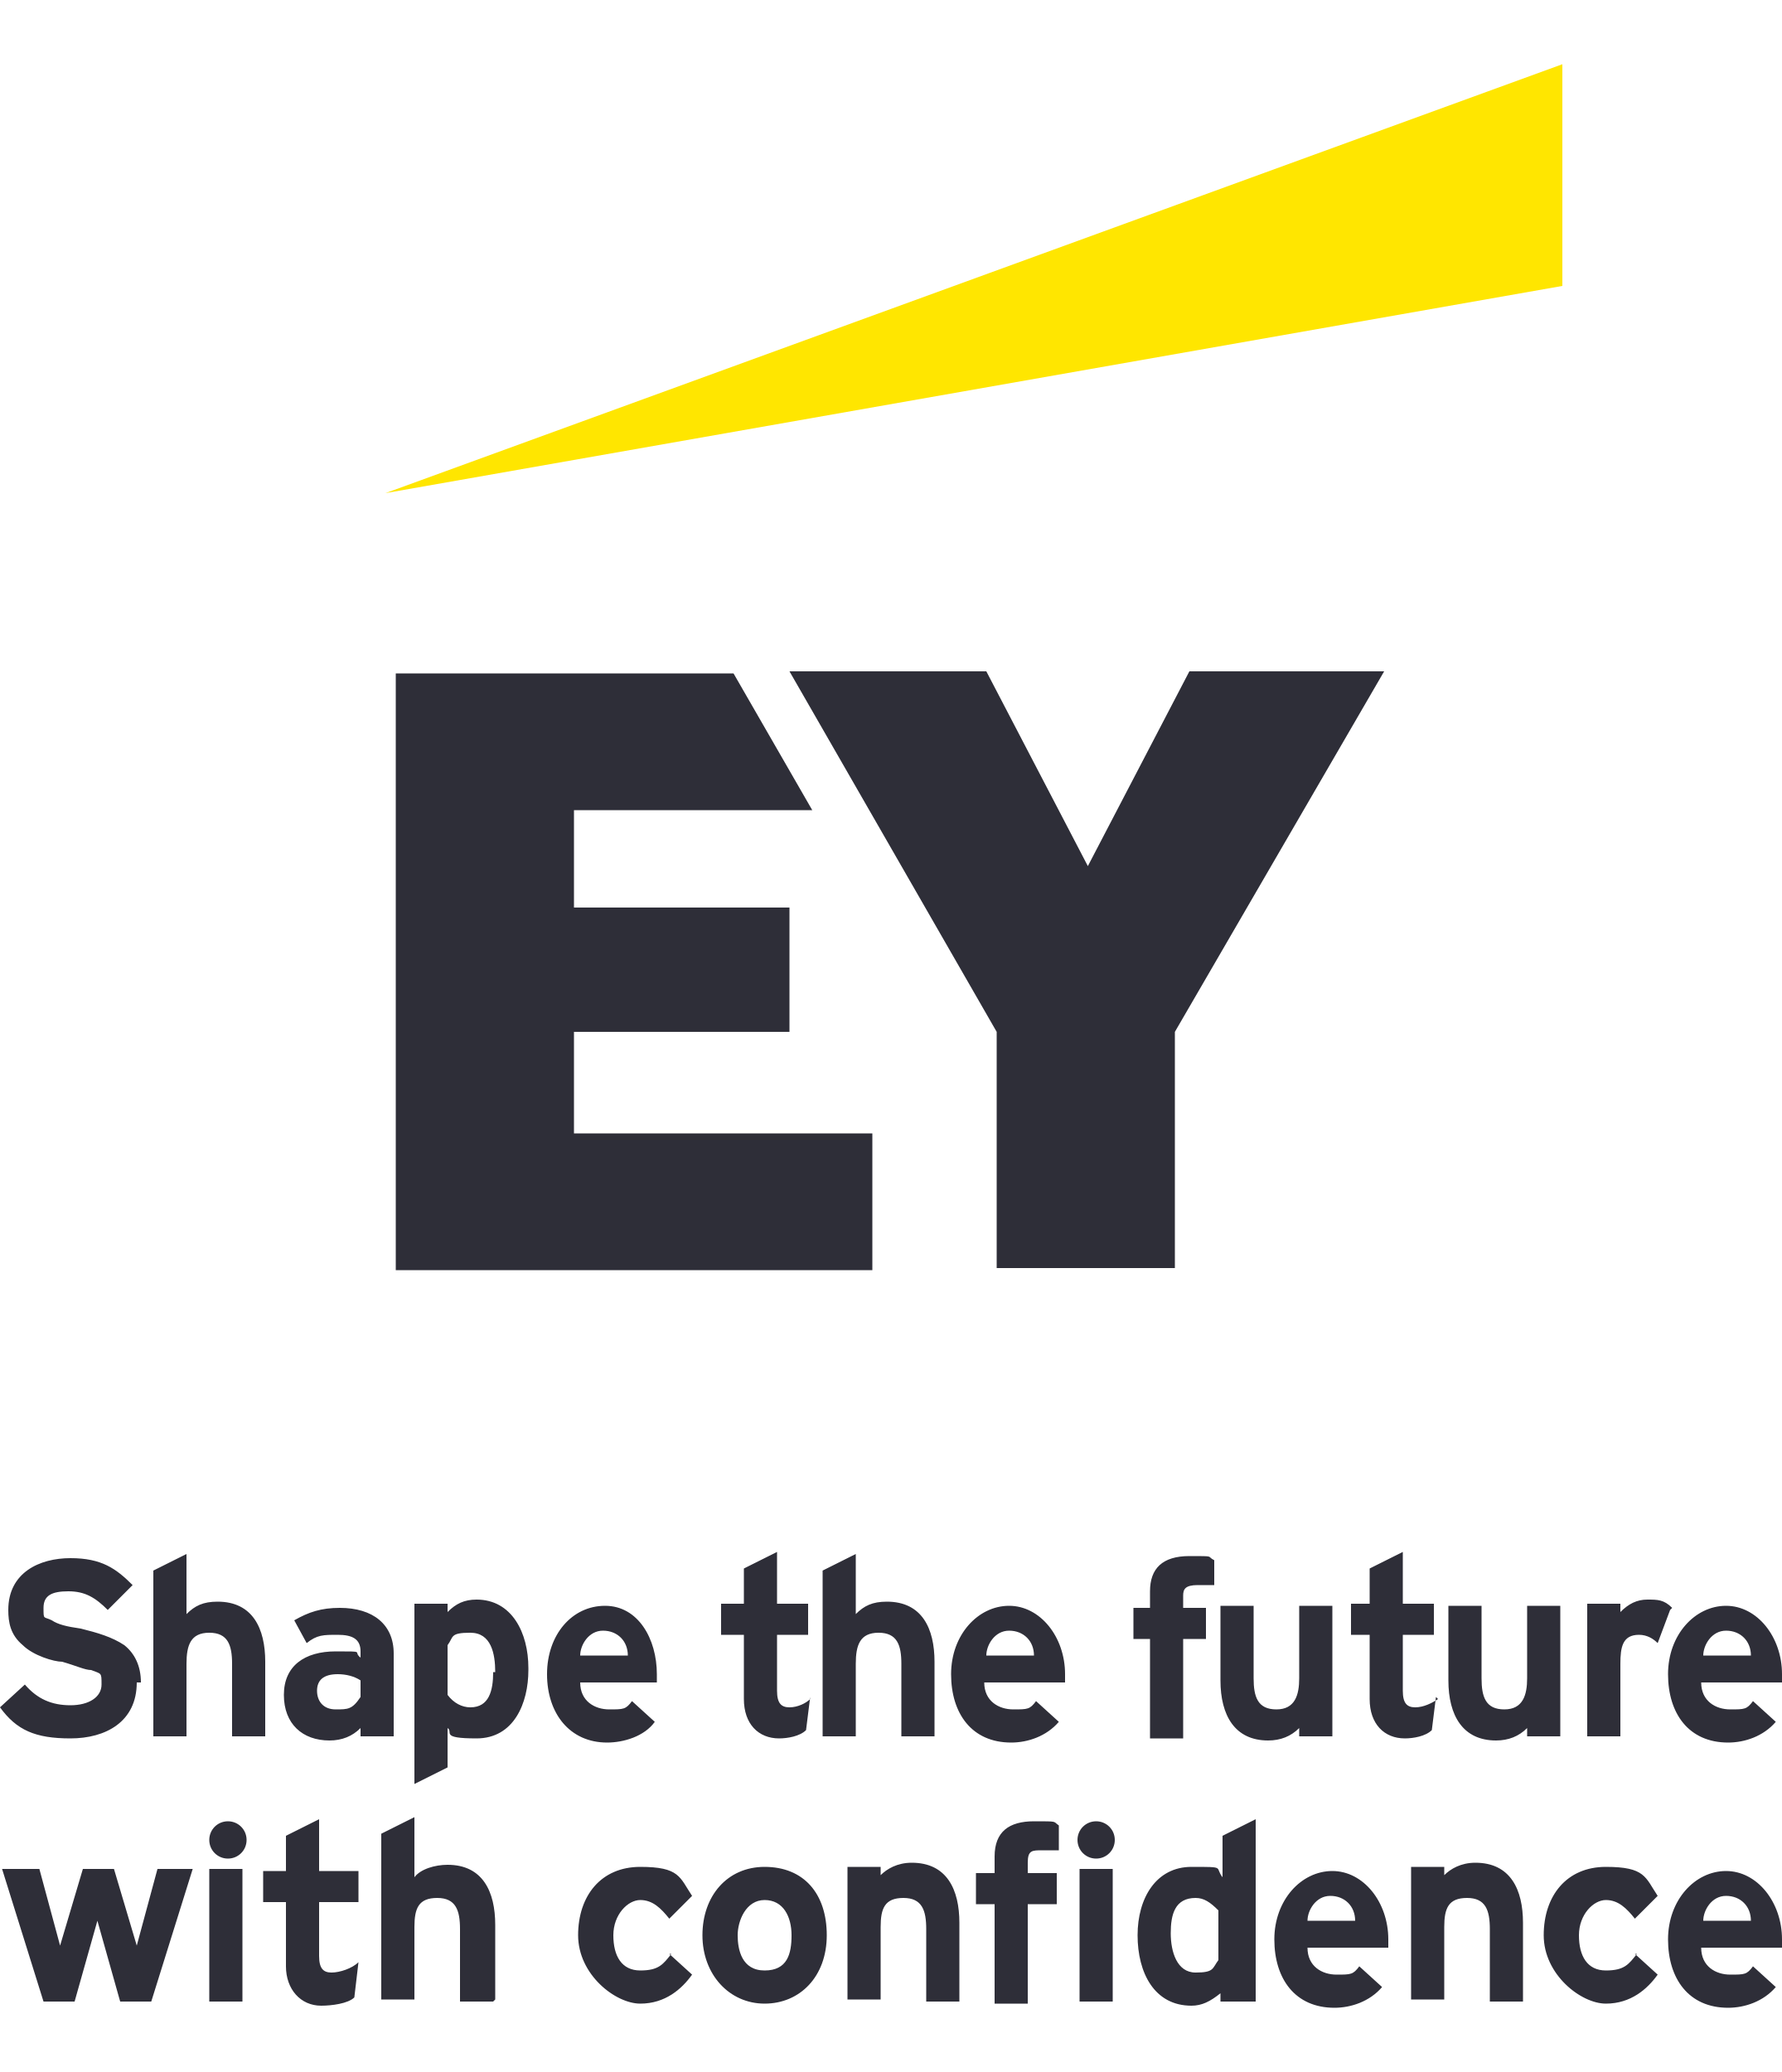
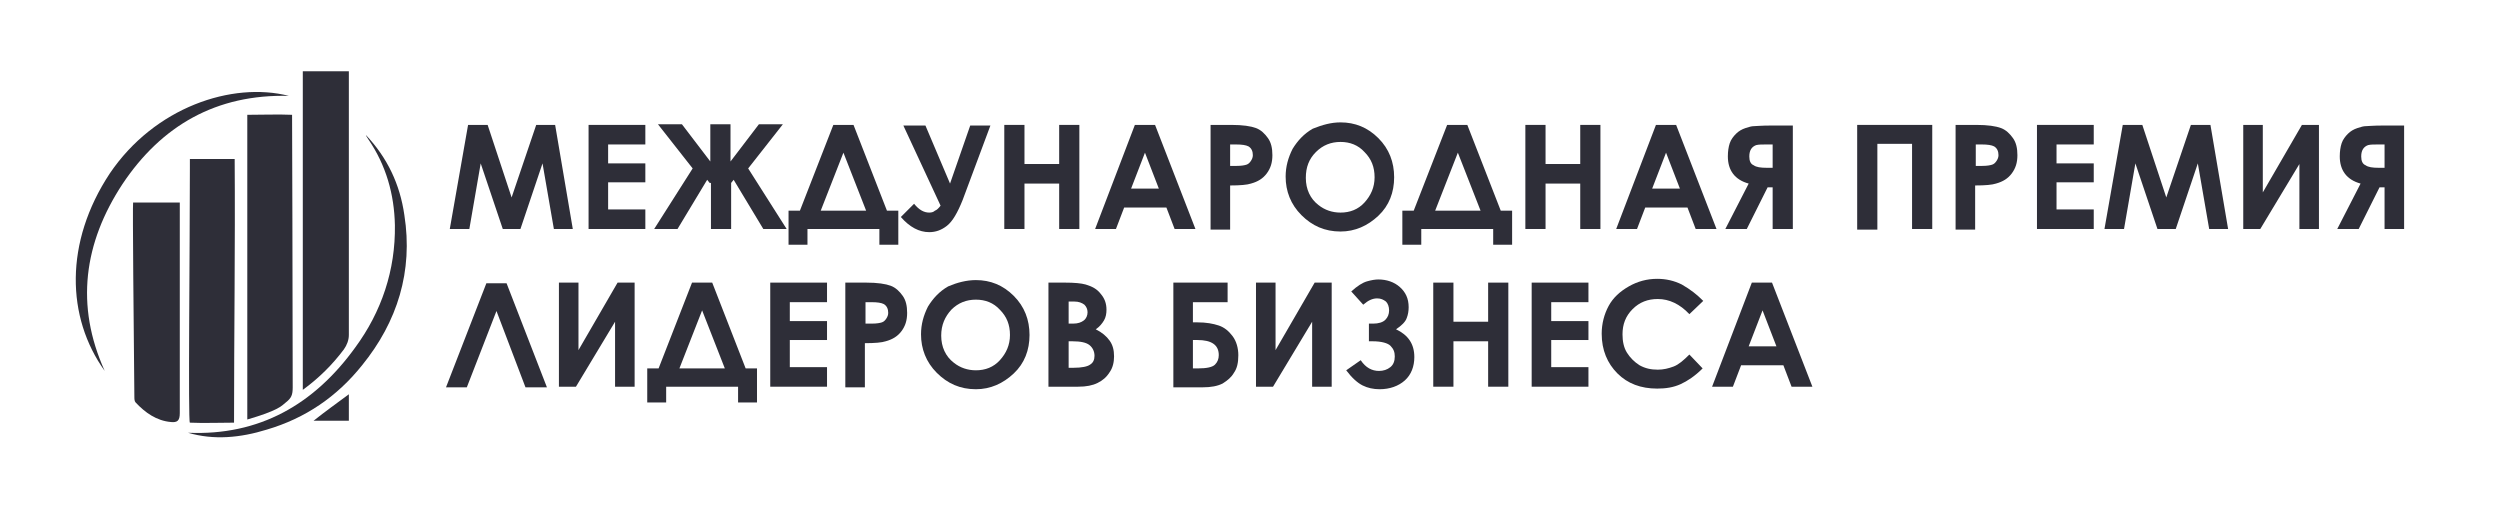
- <svg xmlns="http://www.w3.org/2000/svg" width="86" height="100" version="1.1" viewBox="0 0 86 100">
-   <defs>
-     <style>
-       .cls-1 {
-         fill: #ffe600;
-       }
- 
-       .cls-2 {
-         fill: #2e2e38;
-       }
-     </style>
-   </defs>
+ <svg xmlns="http://www.w3.org/2000/svg" version="1.1" id="Слой_1" x="0px" y="0px" viewBox="0 0 396.3 80" style="enable-background:new 0 0 396.3 80;" xml:space="preserve">
+   <style type="text/css">
+ 	.st0{fill:#2e2e38;}
+ </style>
+   <path class="st0" d="M48,11.3c2.5,0,4.8,0,7.3,0c0,2.6,0,5,0,7.5c0,11.4,0,22.9,0,34.3c0,0.8-0.3,1.6-0.8,2.3  c-1.8,2.4-3.9,4.5-6.5,6.4C48,44.9,48,28.2,48,11.3z" />
+   <path class="st0" d="M39.2,18.2c2.2,0,5-0.1,7.1,0c0,0,0.1,29.4,0.1,43.2c0,1.2-0.2,1.7-1.1,2.4c-0.7,0.6-1.3,1.3-6.1,2.7  C39.2,50.2,39.2,34.3,39.2,18.2z" />
+   <path class="st0" d="M37.1,67c-2.1,0-4.9,0.1-7,0c-0.3,0,0-27.5,0-40.4c0-0.4,0-0.9,0-1.4c2.4,0,4.7,0,7.1,0  C37.3,39,37.1,53,37.1,67z" />
+   <path class="st0" d="M21.1,32.1c2.4,0,5,0,7.4,0c0,1.2,0,0.8,0,1.2c0,10.7,0,21.5,0,32.2c0,1.2-0.4,1.5-1.4,1.4  c-2.3-0.2-4.1-1.5-5.6-3.1c-0.2-0.2-0.2-0.6-0.2-0.9C21.2,52.7,21,32.3,21.1,32.1z" />
+   <path class="st0" d="M29.8,68.6c11.3,0.5,20-4.5,26.5-13.5c4.2-5.7,6.4-12.3,6.3-19.4c-0.1-4.9-1.4-9.5-4.2-13.6  c-0.1-0.2-0.3-0.4-0.4-0.7c3.4,3.6,5.4,7.8,6.1,12.7C65.5,43,63,51,57.4,57.9c-4,5-9,8.4-15.1,10.2C38.1,69.4,33.9,69.8,29.8,68.6z" />
+   <path class="st0" d="M16.6,58.8c-6.1-8.5-6.4-20.4,0.8-31.3C24.5,17,36.8,12.9,45.8,15.2c-11.5-0.3-20.2,4.7-26.4,14  C13.3,38.5,11.9,48.4,16.6,58.8z" />
+   <path class="st0" d="M55.3,62.5c0,1.4,0,2.8,0,4.2c-1.9,0-3.7,0-5.6,0C51.6,65.2,53.4,63.9,55.3,62.5z" />
  <g>
-     <g id="Layer_1">
-       <g id="Layer_1-2" data-name="Layer_1">
-         <g id="Artwork">
-           <g>
-             <polygon class="cls-1" points="75.4 3.1 18.6 23.8 75.4 13.8 75.4 3.1" />
-             <path class="cls-2" d="M27.7,49.8h10.4v-6h-10.4v-4.7h11.5l-3.8-6.6h-16.3v28.8h23v-6.6h-14.4v-4.7h0v-.2ZM57.4,32.4l-4.9,9.4-4.9-9.4h-9.5l10,17.4v11.4h8.6v-11.4l10.1-17.4h-9.4,0ZM67,93.4v.6h-3.9c0,.9.7,1.3,1.4,1.3s.8,0,1.1-.4l1.1,1c-.6.7-1.5,1-2.3,1-1.9,0-2.9-1.4-2.9-3.3s1.3-3.3,2.8-3.3,2.7,1.5,2.7,3.3h0v-.2ZM63.1,92.7h2.3c0-.7-.5-1.2-1.2-1.2s-1.1.7-1.1,1.2h0ZM86,93.4v.6h-3.9c0,.9.7,1.3,1.4,1.3s.8,0,1.1-.4l1.1,1c-.6.7-1.5,1-2.3,1-1.9,0-2.9-1.4-2.9-3.3s1.3-3.3,2.8-3.3,2.7,1.5,2.7,3.3h0v-.2ZM82.2,92.7h2.3c0-.7-.5-1.2-1.2-1.2s-1.1.7-1.1,1.2h0ZM78.9,94.3l1.1,1c-.5.7-1.3,1.4-2.5,1.4s-3-1.4-3-3.3,1.1-3.3,3-3.3,1.9.5,2.5,1.4l-1.1,1.1c-.4-.5-.8-.9-1.4-.9s-1.3.7-1.3,1.7.4,1.7,1.3,1.7,1.1-.3,1.5-.8h0ZM64.3,83.8h-1.6v-.4c-.4.4-.9.6-1.5.6-1.6,0-2.3-1.2-2.3-2.9v-3.6h1.6v3.5c0,.9.2,1.5,1.1,1.5s1.1-.7,1.1-1.5v-3.5h1.6v6.4h0ZM69.3,81.9l-.2,1.6c-.3.3-.9.4-1.3.4-1,0-1.7-.7-1.7-1.9v-3.1h-.9v-1.5h.9v-1.7l1.6-.8v2.5h1.5v1.5h-1.5v2.7c0,.6.2.8.6.8s.8-.2,1.1-.4h0ZM45.1,83.8h-1.6v-3.5c0-.9-.2-1.5-1.1-1.5s-1.1.6-1.1,1.5v3.5h-1.6v-8l1.6-.8v2.9c.4-.4.8-.6,1.5-.6,1.7,0,2.3,1.3,2.3,2.9v3.6h0ZM73.5,96.6h-1.6v-3.5c0-.9-.2-1.5-1.1-1.5s-1.1.5-1.1,1.4v3.5h-1.6v-6.4h1.6v.4c.3-.3.8-.6,1.5-.6,1.7,0,2.3,1.3,2.3,2.9v3.6h0v.2ZM52.9,89.7c.5,0,.9-.4.9-.9s-.4-.9-.9-.9-.9.4-.9.9.4.9.9.9ZM11,89.7c.5,0,.9-.4.9-.9s-.4-.9-.9-.9-.9.4-.9.9.4.9.9.9ZM86,80.6v.6h-3.9c0,.9.7,1.3,1.4,1.3s.8,0,1.1-.4l1.1,1c-.6.7-1.5,1-2.3,1-1.9,0-2.9-1.4-2.9-3.3s1.3-3.3,2.8-3.3,2.7,1.5,2.7,3.3h0v-.2ZM82.2,79.9h2.3c0-.7-.5-1.2-1.2-1.2s-1.1.7-1.1,1.2h0ZM75.3,83.8h-1.6v-.4c-.4.4-.9.6-1.5.6-1.6,0-2.3-1.2-2.3-2.9v-3.6h1.6v3.5c0,.9.2,1.5,1.1,1.5s1.1-.7,1.1-1.5v-3.5h1.6v6.4h0ZM51.4,80.6v.6h-3.9c0,.9.7,1.3,1.4,1.3s.8,0,1.1-.4l1.1,1c-.6.7-1.5,1-2.3,1-1.9,0-2.9-1.4-2.9-3.3s1.3-3.3,2.8-3.3,2.7,1.5,2.7,3.3h0v-.2ZM47.6,79.9h2.3c0-.7-.5-1.2-1.2-1.2s-1.1.7-1.1,1.2h0ZM60.5,96.6h-1.6v-.4c-.5.4-.9.6-1.4.6-1.8,0-2.6-1.6-2.6-3.4s.9-3.3,2.6-3.3,1.1,0,1.5.5v-2l1.6-.8v8.8h0ZM58.8,94.6v-2.4c-.4-.4-.7-.6-1.1-.6-1,0-1.2.8-1.2,1.7s.3,1.9,1.2,1.9.8-.2,1.1-.6h0ZM52.1,90.2v6.4h1.6v-6.4h-1.6ZM51.1,88v1.3c-.2,0-.6,0-.8,0-.5,0-.7,0-.7.6v.5h1.4v1.5h-1.4v4.8h-1.6v-4.8h-.9v-1.5h.9v-.8c0-1.2.7-1.7,1.9-1.7s.9,0,1.2.2h0ZM46.3,96.6h-1.6v-3.5c0-.9-.2-1.5-1.1-1.5s-1.1.5-1.1,1.4v3.5h-1.6v-6.4h1.6v.4c.3-.3.8-.6,1.5-.6,1.7,0,2.3,1.3,2.3,2.9v3.6h0v.2ZM36.9,90.1c-1.8,0-3,1.4-3,3.3s1.3,3.3,3,3.3,3-1.3,3-3.3-1.1-3.3-3-3.3ZM36.9,95.1c-1.1,0-1.3-1-1.3-1.7s.4-1.7,1.3-1.7,1.3.8,1.3,1.7-.2,1.7-1.3,1.7ZM32.3,94.3l1.1,1c-.5.7-1.3,1.4-2.5,1.4s-3-1.4-3-3.3,1.1-3.3,3-3.3,1.9.5,2.5,1.4l-1.1,1.1c-.4-.5-.8-.9-1.4-.9s-1.3.7-1.3,1.7.4,1.7,1.3,1.7,1.1-.3,1.5-.8h-.1ZM23.8,96.6h-1.6v-3.5c0-.9-.2-1.5-1.1-1.5s-1.1.5-1.1,1.4v3.5h-1.6v-8l1.6-.8v2.9c.3-.4,1-.6,1.6-.6,1.7,0,2.3,1.3,2.3,2.9v3.6h0ZM17.3,94.7l-.2,1.7c-.3.3-1.1.4-1.6.4-1,0-1.7-.8-1.7-1.9v-3.1h-1.1v-1.5h1.1v-1.7l1.6-.8v2.5h1.9v1.5h-1.9v2.6c0,.6.2.8.6.8s1-.2,1.3-.5h0ZM10.1,90.2v6.4h1.6v-6.4h-1.6ZM9.3,90.2l-2,6.4h-1.5l-1.1-3.9-1.1,3.9h-1.5L.1,90.2h1.8l1,3.7,1.1-3.7h1.5l1.1,3.7,1-3.7h1.8-.1ZM58.6,75.2v1.3c-.4,0-.6,0-.8,0-.6,0-.7.2-.7.5v.6h1.1v1.5h-1.1v4.8h-1.6v-4.8h-.8v-1.5h.8v-.8c0-1.1.6-1.7,1.9-1.7s.8,0,1.2.2h0ZM39.1,81.9l-.2,1.6c-.3.3-.9.4-1.3.4-1,0-1.7-.7-1.7-1.9v-3.1h-1.1v-1.5h1.1v-1.7l1.6-.8v2.5h1.5v1.5h-1.5v2.7c0,.6.2.8.6.8s.8-.2,1-.4h0ZM31.7,80.6v.6h-3.7c0,.9.7,1.3,1.4,1.3s.8,0,1.1-.4l1.1,1c-.5.7-1.5,1-2.3,1-1.8,0-2.9-1.4-2.9-3.3s1.2-3.3,2.8-3.3,2.5,1.6,2.5,3.3h0v-.2ZM28,79.9h2.3c0-.7-.5-1.2-1.2-1.2s-1.1.7-1.1,1.2ZM25.5,80.6c0,1.6-.7,3.3-2.5,3.3s-1.1-.3-1.4-.5v1.9l-1.6.8v-8.7h1.6v.4c.4-.4.8-.6,1.4-.6,1.7,0,2.5,1.6,2.5,3.3h0ZM23.9,80.7c0-.9-.2-1.9-1.2-1.9s-.8.2-1.1.6v2.4c.3.4.7.6,1.1.6.9,0,1.1-.8,1.1-1.7h.1ZM19,83.8h-1.6v-.4c-.4.4-.9.6-1.5.6-1.3,0-2.2-.8-2.2-2.2s1-2.1,2.5-2.1.8,0,1.2.3v-.3c0-.6-.4-.8-1.1-.8s-1,0-1.5.4l-.6-1.1c.7-.4,1.3-.6,2.2-.6,1.6,0,2.6.8,2.6,2.2v4.3h0v-.3ZM17.4,81.9v-.8c-.3-.2-.7-.3-1.1-.3-.7,0-1,.3-1,.8s.3.9.9.9.8,0,1.2-.6h0ZM12.8,83.8h-1.6v-3.5c0-.9-.2-1.5-1.1-1.5s-1.1.6-1.1,1.5v3.5h-1.6v-8l1.6-.8v2.9c.4-.4.8-.6,1.5-.6,1.7,0,2.3,1.3,2.3,2.9v3.6h0ZM6.6,81.2c0,1.9-1.5,2.7-3.2,2.7S.8,83.5,0,82.4l1.2-1.1c.6.7,1.3,1,2.2,1s1.5-.4,1.5-1,0-.5-.5-.7c-.3,0-.7-.2-1.4-.4-.4,0-1.4-.3-1.9-.8-.6-.5-.7-1.1-.7-1.7,0-1.8,1.5-2.5,3-2.5s2.2.5,3,1.3l-1.2,1.2c-.6-.6-1.1-.9-1.9-.9s-1.2.2-1.2.8,0,.4.4.6c.3.2.7.3,1.4.4.8.2,1.5.4,2.1.8.5.4.8,1,.8,1.8h-.2ZM80.6,77.7l-.6,1.6c-.2-.2-.5-.4-.9-.4-.8,0-.9.6-.9,1.4v3.5h-1.6v-6.4h1.6v.4c.4-.4.8-.6,1.3-.6s.8,0,1.2.4h0Z" />
-           </g>
-         </g>
-       </g>
-     </g>
+     <path class="st0" d="M74.2,19.8h3.1l3.8,11.5l3.9-11.5H88l2.8,16.5h-3l-1.8-10.4l-3.5,10.4h-2.8l-3.5-10.4l-1.8,10.4h-3.1   L74.2,19.8z" />
+     <path class="st0" d="M93.3,19.8h9v3.1h-5.9v3h5.9v3h-5.9v4.3h5.9v3.1h-9V19.8z" />
+     <path class="st0" d="M112.5,29l-0.4-0.5l-4.7,7.8h-3.7l6.1-9.6l-5.5-7h3.8l4.5,5.9v-5.9h3.2v5.9l4.5-5.9h3.8l-5.5,7l6.1,9.6h-3.7   l-4.7-7.8l-0.4,0.5v7.3h-3.2V29z" />
+     <path class="st0" d="M132.1,19.8h3.2l5.3,13.6h1.8v5.4h-3v-2.5H128v2.5h-3v-5.4h1.8L132.1,19.8z M133.7,24.2l-3.6,9.2h7.2   L133.7,24.2z" />
+     <path class="st0" d="M149.1,32.6l-5.9-12.7h3.5l3.9,9.2l3.2-9.2h3.2l-4.4,11.8c-0.8,2-1.6,3.4-2.5,4.1c-0.9,0.7-1.8,1-2.8,1   c-1.6,0-3.1-0.8-4.5-2.4l2.1-2.1c0.8,1,1.6,1.4,2.4,1.4c0.4,0,0.7-0.1,0.9-0.3C148.5,33.3,148.8,33,149.1,32.6z" />
+     <path class="st0" d="M159.2,19.8h3.2v6.2h5.5v-6.2h3.2v16.5h-3.2v-7.2h-5.5v7.2h-3.2V19.8z" />
+     <path class="st0" d="M179.9,19.8h3.2l6.4,16.5h-3.3l-1.3-3.4h-6.7l-1.3,3.4h-3.3L179.9,19.8z M181.5,24.2l-2.2,5.7h4.4L181.5,24.2z   " />
+     <path class="st0" d="M191.9,19.8h3.3c1.8,0,3.1,0.2,3.9,0.5c0.8,0.3,1.4,0.9,1.9,1.6c0.5,0.7,0.7,1.6,0.7,2.7   c0,1.2-0.3,2.1-0.9,2.9c-0.6,0.8-1.4,1.3-2.5,1.6c-0.6,0.2-1.7,0.3-3.3,0.3v7h-3.1V19.8z M195,26.3h1c0.8,0,1.3-0.1,1.6-0.2   s0.5-0.3,0.7-0.6c0.2-0.3,0.3-0.6,0.3-0.9c0-0.6-0.2-1.1-0.7-1.4c-0.4-0.2-1-0.3-2-0.3H195V26.3z" />
+     <path class="st0" d="M212.5,19.4c2.3,0,4.3,0.8,6,2.5s2.5,3.8,2.5,6.2c0,2.4-0.8,4.5-2.5,6.1s-3.7,2.5-6,2.5   c-2.5,0-4.5-0.9-6.2-2.6s-2.5-3.8-2.5-6.1c0-1.6,0.4-3,1.1-4.4c0.8-1.3,1.8-2.4,3.2-3.2C209.6,19.8,211,19.4,212.5,19.4z    M212.5,22.5c-1.5,0-2.8,0.5-3.9,1.6s-1.6,2.4-1.6,4.1c0,1.8,0.7,3.3,2,4.3c1,0.8,2.2,1.2,3.5,1.2c1.5,0,2.8-0.5,3.8-1.6   s1.6-2.4,1.6-4c0-1.6-0.5-2.9-1.6-4C215.3,23,214,22.5,212.5,22.5z" />
+     <path class="st0" d="M229.4,19.8h3.2l5.3,13.6h1.8v5.4h-3v-2.5h-11.4v2.5h-3v-5.4h1.8L229.4,19.8z M231.1,24.2l-3.6,9.2h7.2   L231.1,24.2z" />
+     <path class="st0" d="M241.8,19.8h3.2v6.2h5.5v-6.2h3.2v16.5h-3.2v-7.2H245v7.2h-3.2V19.8z" />
+     <path class="st0" d="M262.5,19.8h3.2l6.4,16.5h-3.3l-1.3-3.4h-6.7l-1.3,3.4h-3.3L262.5,19.8z M264.1,24.2l-2.2,5.7h4.4L264.1,24.2z   " />
+     <path class="st0" d="M284.2,19.8v16.5H281v-6.6h-0.8l-3.3,6.6h-3.4l3.7-7.2c-2.2-0.6-3.3-2.1-3.3-4.3c0-0.8,0.1-1.5,0.3-2.1   c0.2-0.6,0.6-1.1,1-1.5c0.4-0.4,0.9-0.7,1.5-0.9c0.6-0.2,1-0.3,1.3-0.3s1.2-0.1,2.7-0.1H284.2z M281,26.6v-3.7h-0.9   c-0.8,0-1.3,0-1.7,0.1c-0.3,0.1-0.6,0.3-0.8,0.6c-0.2,0.3-0.3,0.7-0.3,1.2c0,0.7,0.2,1.2,0.7,1.4c0.4,0.3,1.1,0.4,2.1,0.4H281z" />
+     <path class="st0" d="M294.4,19.8h11.9v16.5h-3.2V22.8h-5.5v13.6h-3.2V19.8z" />
+     <path class="st0" d="M310,19.8h3.3c1.8,0,3.1,0.2,3.9,0.5c0.8,0.3,1.4,0.9,1.9,1.6c0.5,0.7,0.7,1.6,0.7,2.7c0,1.2-0.3,2.1-0.9,2.9   s-1.4,1.3-2.5,1.6c-0.6,0.2-1.7,0.3-3.3,0.3v7H310V19.8z M313.2,26.3h1c0.8,0,1.3-0.1,1.6-0.2s0.5-0.3,0.7-0.6s0.3-0.6,0.3-0.9   c0-0.6-0.2-1.1-0.7-1.4c-0.4-0.2-1-0.3-2-0.3h-0.9V26.3z" />
+     <path class="st0" d="M322.9,19.8h9v3.1H326v3h5.9v3H326v4.3h5.9v3.1h-9V19.8z" />
+     <path class="st0" d="M336.5,19.8h3.1l3.8,11.5l3.9-11.5h3.1l2.8,16.5h-3l-1.8-10.4l-3.5,10.4H342l-3.5-10.4l-1.8,10.4h-3.1   L336.5,19.8z" />
+     <path class="st0" d="M367.6,19.8v16.5h-3.1V26l-6.2,10.3h-2.7V19.8h3.1v10.7l6.2-10.7H367.6z" />
+     <path class="st0" d="M381.1,19.8v16.5H378v-6.6h-0.8l-3.3,6.6h-3.4l3.7-7.2c-2.2-0.6-3.3-2.1-3.3-4.3c0-0.8,0.1-1.5,0.3-2.1   c0.2-0.6,0.6-1.1,1-1.5c0.4-0.4,0.9-0.7,1.5-0.9c0.6-0.2,1-0.3,1.3-0.3s1.2-0.1,2.7-0.1H381.1z M378,26.6v-3.7h-0.9   c-0.8,0-1.3,0-1.7,0.1c-0.3,0.1-0.6,0.3-0.8,0.6c-0.2,0.3-0.3,0.7-0.3,1.2c0,0.7,0.2,1.2,0.7,1.4c0.4,0.3,1.1,0.4,2.1,0.4H378z" />
+     <path class="st0" d="M83.3,61.4l-4.6-12.1L74,61.4h-3.3l6.4-16.5h3.2l6.4,16.5H83.3z" />
+     <path class="st0" d="M100.6,44.8v16.5h-3.1V51l-6.2,10.3h-2.7V44.8h3.1v10.7l6.2-10.7H100.6z" />
+     <path class="st0" d="M109.7,44.8h3.2l5.3,13.6h1.8v5.4h-3v-2.5h-11.4v2.5h-3v-5.4h1.8L109.7,44.8z M111.3,49.2l-3.6,9.2h7.2   L111.3,49.2z" />
+     <path class="st0" d="M122.1,44.8h9v3.1h-5.9v3h5.9v3h-5.9v4.3h5.9v3.1h-9V44.8z" />
+     <path class="st0" d="M134,44.8h3.3c1.8,0,3.1,0.2,3.9,0.5c0.8,0.3,1.4,0.9,1.9,1.6c0.5,0.7,0.7,1.6,0.7,2.7c0,1.2-0.3,2.1-0.9,2.9   c-0.6,0.8-1.4,1.3-2.5,1.6c-0.6,0.2-1.7,0.3-3.3,0.3v7H134V44.8z M137.2,51.3h1c0.8,0,1.3-0.1,1.6-0.2c0.3-0.1,0.5-0.3,0.7-0.6   c0.2-0.3,0.3-0.6,0.3-0.9c0-0.6-0.2-1.1-0.7-1.4c-0.4-0.2-1-0.3-2-0.3h-0.9V51.3z" />
+     <path class="st0" d="M154.7,44.4c2.3,0,4.3,0.8,6,2.5c1.7,1.7,2.5,3.8,2.5,6.2c0,2.4-0.8,4.5-2.5,6.1s-3.7,2.5-6,2.5   c-2.5,0-4.5-0.9-6.2-2.6s-2.5-3.8-2.5-6.1c0-1.6,0.4-3,1.1-4.4c0.8-1.3,1.8-2.4,3.2-3.2C151.7,44.8,153.2,44.4,154.7,44.4z    M154.7,47.5c-1.5,0-2.8,0.5-3.9,1.6c-1,1.1-1.6,2.4-1.6,4.1c0,1.8,0.7,3.3,2,4.3c1,0.8,2.2,1.2,3.5,1.2c1.5,0,2.8-0.5,3.8-1.6   s1.6-2.4,1.6-4c0-1.6-0.5-2.9-1.6-4C157.5,48,156.2,47.5,154.7,47.5z" />
+     <path class="st0" d="M166.2,61.4V44.8h2.6c1.5,0,2.6,0.1,3.3,0.3c1,0.3,1.8,0.7,2.4,1.5c0.6,0.7,0.9,1.5,0.9,2.5   c0,0.6-0.1,1.2-0.4,1.7c-0.3,0.5-0.7,1-1.3,1.4c1,0.5,1.7,1.1,2.2,1.8c0.5,0.7,0.7,1.5,0.7,2.5c0,0.9-0.2,1.8-0.7,2.5   c-0.5,0.8-1.1,1.3-1.9,1.7c-0.8,0.4-1.8,0.6-3.1,0.6H166.2z M169.4,47.8v3.5h0.7c0.8,0,1.3-0.2,1.7-0.5c0.4-0.3,0.6-0.8,0.6-1.3   c0-0.5-0.2-0.9-0.5-1.2c-0.4-0.3-0.9-0.5-1.6-0.5H169.4z M169.4,54.1v4.2h0.8c1.3,0,2.2-0.2,2.6-0.5c0.5-0.3,0.7-0.8,0.7-1.4   c0-0.7-0.3-1.3-0.8-1.7c-0.5-0.4-1.4-0.6-2.7-0.6H169.4z" />
+     <path class="st0" d="M186,61.4V44.8h8.6v3.1h-5.5v3.2h0.7c1.4,0,2.5,0.2,3.4,0.5c0.9,0.3,1.6,0.9,2.2,1.7c0.6,0.8,0.9,1.9,0.9,3   c0,1.2-0.2,2.1-0.7,2.8c-0.4,0.7-1,1.2-1.8,1.7c-0.8,0.4-1.8,0.6-3.2,0.6H186z M189.1,53.9v4.5h0.8c1.4,0,2.3-0.2,2.7-0.6   c0.4-0.4,0.6-0.9,0.6-1.5c0-1.6-1.1-2.4-3.4-2.4H189.1z" />
+     <path class="st0" d="M211.1,44.8v16.5H208V51l-6.2,10.3h-2.7V44.8h3.1v10.7l6.2-10.7H211.1z" />
+     <path class="st0" d="M215.7,57.1c0.8,1.2,1.8,1.7,2.9,1.7c0.7,0,1.3-0.2,1.8-0.6s0.7-1,0.7-1.7c0-0.7-0.2-1.2-0.7-1.7   c-0.4-0.4-1.4-0.7-2.8-0.7H217v-2.8h0.7c0.8,0,1.5-0.2,1.9-0.6c0.4-0.4,0.6-0.9,0.6-1.5c0-0.6-0.2-1.1-0.5-1.4   c-0.4-0.3-0.8-0.5-1.4-0.5c-0.7,0-1.4,0.3-2.2,1l-1.9-2.1c1-0.9,1.8-1.4,2.5-1.6c0.7-0.2,1.3-0.3,1.8-0.3c1.3,0,2.5,0.4,3.4,1.2   s1.4,1.8,1.4,3.2c0,0.6-0.1,1.2-0.3,1.7c-0.2,0.6-0.8,1.2-1.7,1.8c1.9,0.9,2.9,2.3,2.9,4.4c0,1.5-0.5,2.8-1.5,3.7   c-1,0.9-2.4,1.4-4,1.4c-1,0-1.9-0.2-2.7-0.6c-0.8-0.4-1.7-1.2-2.6-2.4L215.7,57.1z" />
+     <path class="st0" d="M227.2,44.8h3.2v6.2h5.5v-6.2h3.2v16.5h-3.2v-7.2h-5.5v7.2h-3.2V44.8z" />
+     <path class="st0" d="M242.8,44.8h9v3.1h-5.9v3h5.9v3h-5.9v4.3h5.9v3.1h-9V44.8z" />
+     <path class="st0" d="M270,47.7l-2.2,2.1c-1.5-1.6-3.2-2.4-5-2.4c-1.6,0-2.9,0.5-4,1.6s-1.6,2.4-1.6,4c0,1.1,0.2,2.1,0.7,2.9   s1.2,1.5,2,2c0.9,0.5,1.8,0.7,2.9,0.7c0.9,0,1.7-0.2,2.5-0.5c0.8-0.3,1.6-1,2.5-1.9l2.1,2.2c-1.2,1.2-2.4,2-3.5,2.5   s-2.3,0.7-3.7,0.7c-2.6,0-4.7-0.8-6.3-2.4c-1.6-1.6-2.5-3.7-2.5-6.3c0-1.6,0.4-3.1,1.1-4.4s1.8-2.3,3.2-3.1   c1.4-0.8,2.9-1.2,4.5-1.2c1.4,0,2.7,0.3,3.9,0.9C268,45.9,269,46.7,270,47.7z" />
+     <path class="st0" d="M277.7,44.8h3.2l6.4,16.5H284l-1.3-3.4H276l-1.3,3.4h-3.3L277.7,44.8z M279.4,49.2l-2.2,5.7h4.4L279.4,49.2z" />
  </g>
</svg>
